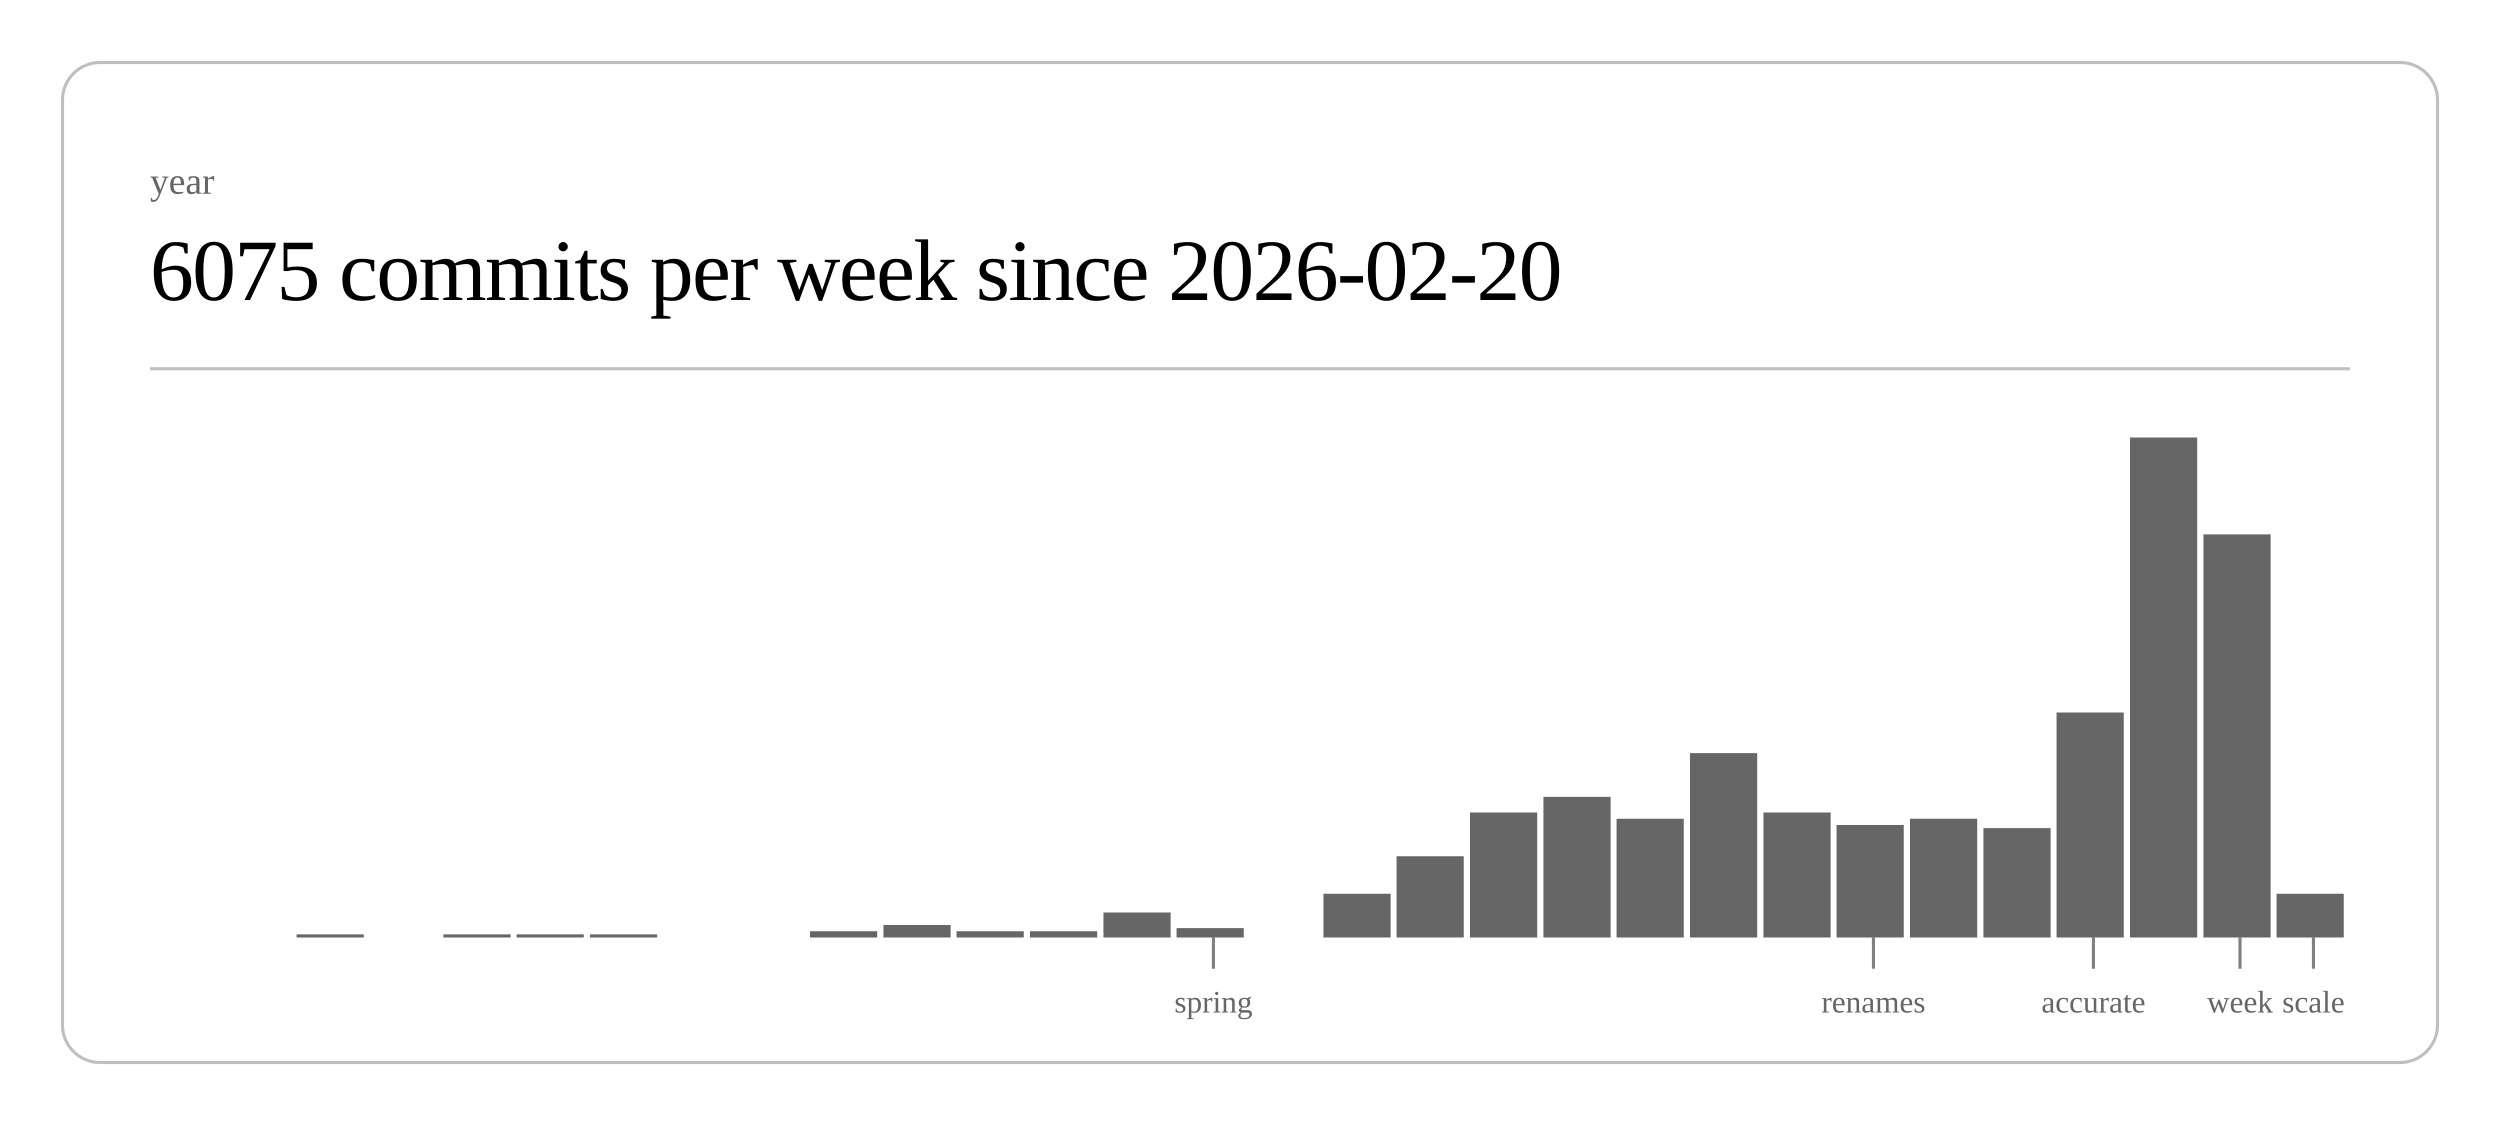
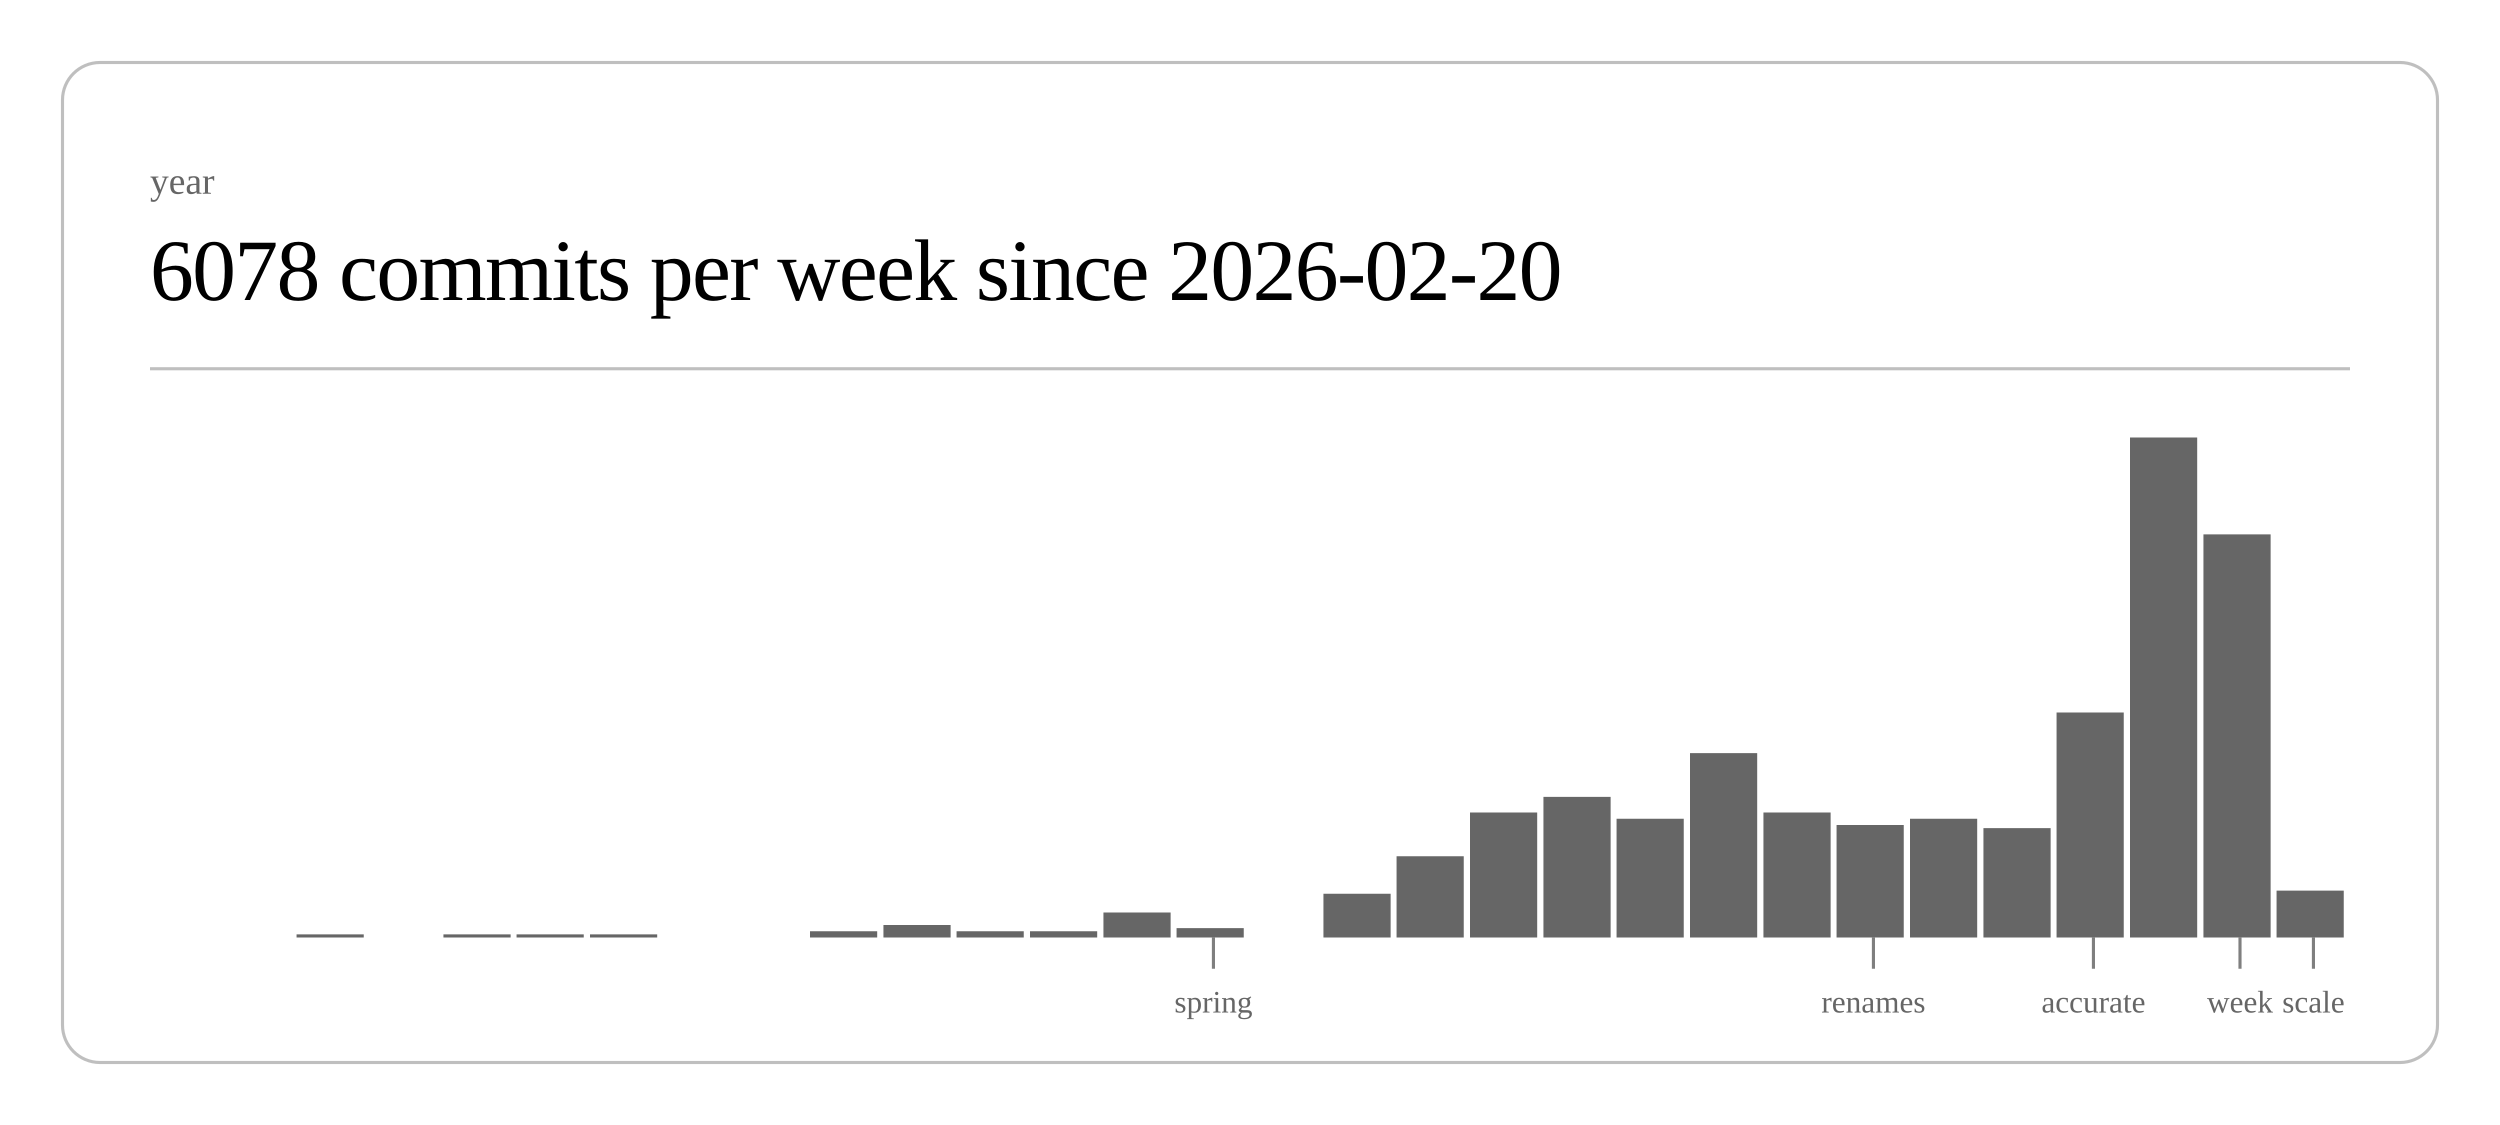
<svg xmlns="http://www.w3.org/2000/svg" class="post-header-svg" viewBox="0 0 800 360" width="800" height="360">
  <rect x="20" y="20" width="760" height="320" rx="12" ry="12" fill="none" stroke="currentColor" stroke-width="1" opacity="0.25" />
  <text fill="currentColor" x="48" y="62" font-size="12" opacity="0.6">year</text>
-   <text fill="currentColor" x="48" y="96" font-size="28" font-weight="300" letter-spacing="-0.5">6075 commits per week since 2026-02-20</text>
+   <text fill="currentColor" x="48" y="96" font-size="28" font-weight="300" letter-spacing="-0.5">6078 commits per week since 2026-02-20</text>
  <line stroke="currentColor" x1="48" y1="118" x2="752" y2="118" stroke-width="1" opacity="0.25" />
  <rect x="94.9" y="299" width="21.5" height="1" fill="currentColor" opacity="0.6" />
  <rect x="141.9" y="299" width="21.5" height="1" fill="currentColor" opacity="0.6" />
  <rect x="165.3" y="299" width="21.5" height="1" fill="currentColor" opacity="0.6" />
  <rect x="188.8" y="299" width="21.5" height="1" fill="currentColor" opacity="0.6" />
  <rect x="259.2" y="298" width="21.5" height="2" fill="currentColor" opacity="0.6" />
  <rect x="282.7" y="296" width="21.5" height="4" fill="currentColor" opacity="0.6" />
  <rect x="306.1" y="298" width="21.5" height="2" fill="currentColor" opacity="0.6" />
  <rect x="329.6" y="298" width="21.5" height="2" fill="currentColor" opacity="0.6" />
  <rect x="353.1" y="292" width="21.5" height="8" fill="currentColor" opacity="0.6" />
  <rect x="376.5" y="297" width="21.5" height="3" fill="currentColor" opacity="0.6" />
  <rect x="423.5" y="286" width="21.5" height="14" fill="currentColor" opacity="0.6" />
  <rect x="446.9" y="274" width="21.5" height="26" fill="currentColor" opacity="0.6" />
  <rect x="470.4" y="260" width="21.5" height="40" fill="currentColor" opacity="0.6" />
  <rect x="493.9" y="255" width="21.5" height="45" fill="currentColor" opacity="0.6" />
  <rect x="517.3" y="262" width="21.5" height="38" fill="currentColor" opacity="0.6" />
  <rect x="540.8" y="241" width="21.5" height="59" fill="currentColor" opacity="0.6" />
  <rect x="564.3" y="260" width="21.5" height="40" fill="currentColor" opacity="0.6" />
  <rect x="587.7" y="264" width="21.5" height="36" fill="currentColor" opacity="0.6" />
  <rect x="611.2" y="262" width="21.5" height="38" fill="currentColor" opacity="0.6" />
  <rect x="634.7" y="265" width="21.5" height="35" fill="currentColor" opacity="0.6" />
  <rect x="658.1" y="228" width="21.5" height="72" fill="currentColor" opacity="0.6" />
  <rect x="681.6" y="140" width="21.5" height="160" fill="currentColor" opacity="0.6" />
  <rect x="705.1" y="171" width="21.5" height="129" fill="currentColor" opacity="0.6" />
-   <rect x="728.5" y="286" width="21.5" height="14" fill="currentColor" opacity="0.6" />
+   <rect x="728.5" y="285" width="21.5" height="15" fill="currentColor" opacity="0.6" />
  <line stroke="currentColor" x1="388.3" y1="300" x2="388.3" y2="310" stroke-width="1" opacity="0.5" />
  <text fill="currentColor" x="388.3" y="324" font-size="10" opacity="0.6" text-anchor="middle">spring</text>
  <line stroke="currentColor" x1="599.5" y1="300" x2="599.5" y2="310" stroke-width="1" opacity="0.5" />
  <text fill="currentColor" x="599.5" y="324" font-size="10" opacity="0.6" text-anchor="middle">renames</text>
  <line stroke="currentColor" x1="669.9" y1="300" x2="669.9" y2="310" stroke-width="1" opacity="0.5" />
  <text fill="currentColor" x="669.9" y="324" font-size="10" opacity="0.6" text-anchor="middle">accurate</text>
  <line stroke="currentColor" x1="716.8" y1="300" x2="716.8" y2="310" stroke-width="1" opacity="0.5" />
  <text fill="currentColor" x="716.8" y="324" font-size="10" opacity="0.6" text-anchor="middle">week</text>
  <line stroke="currentColor" x1="740.3" y1="300" x2="740.3" y2="310" stroke-width="1" opacity="0.5" />
  <text fill="currentColor" x="740.3" y="324" font-size="10" opacity="0.6" text-anchor="middle">scale</text>
</svg>
